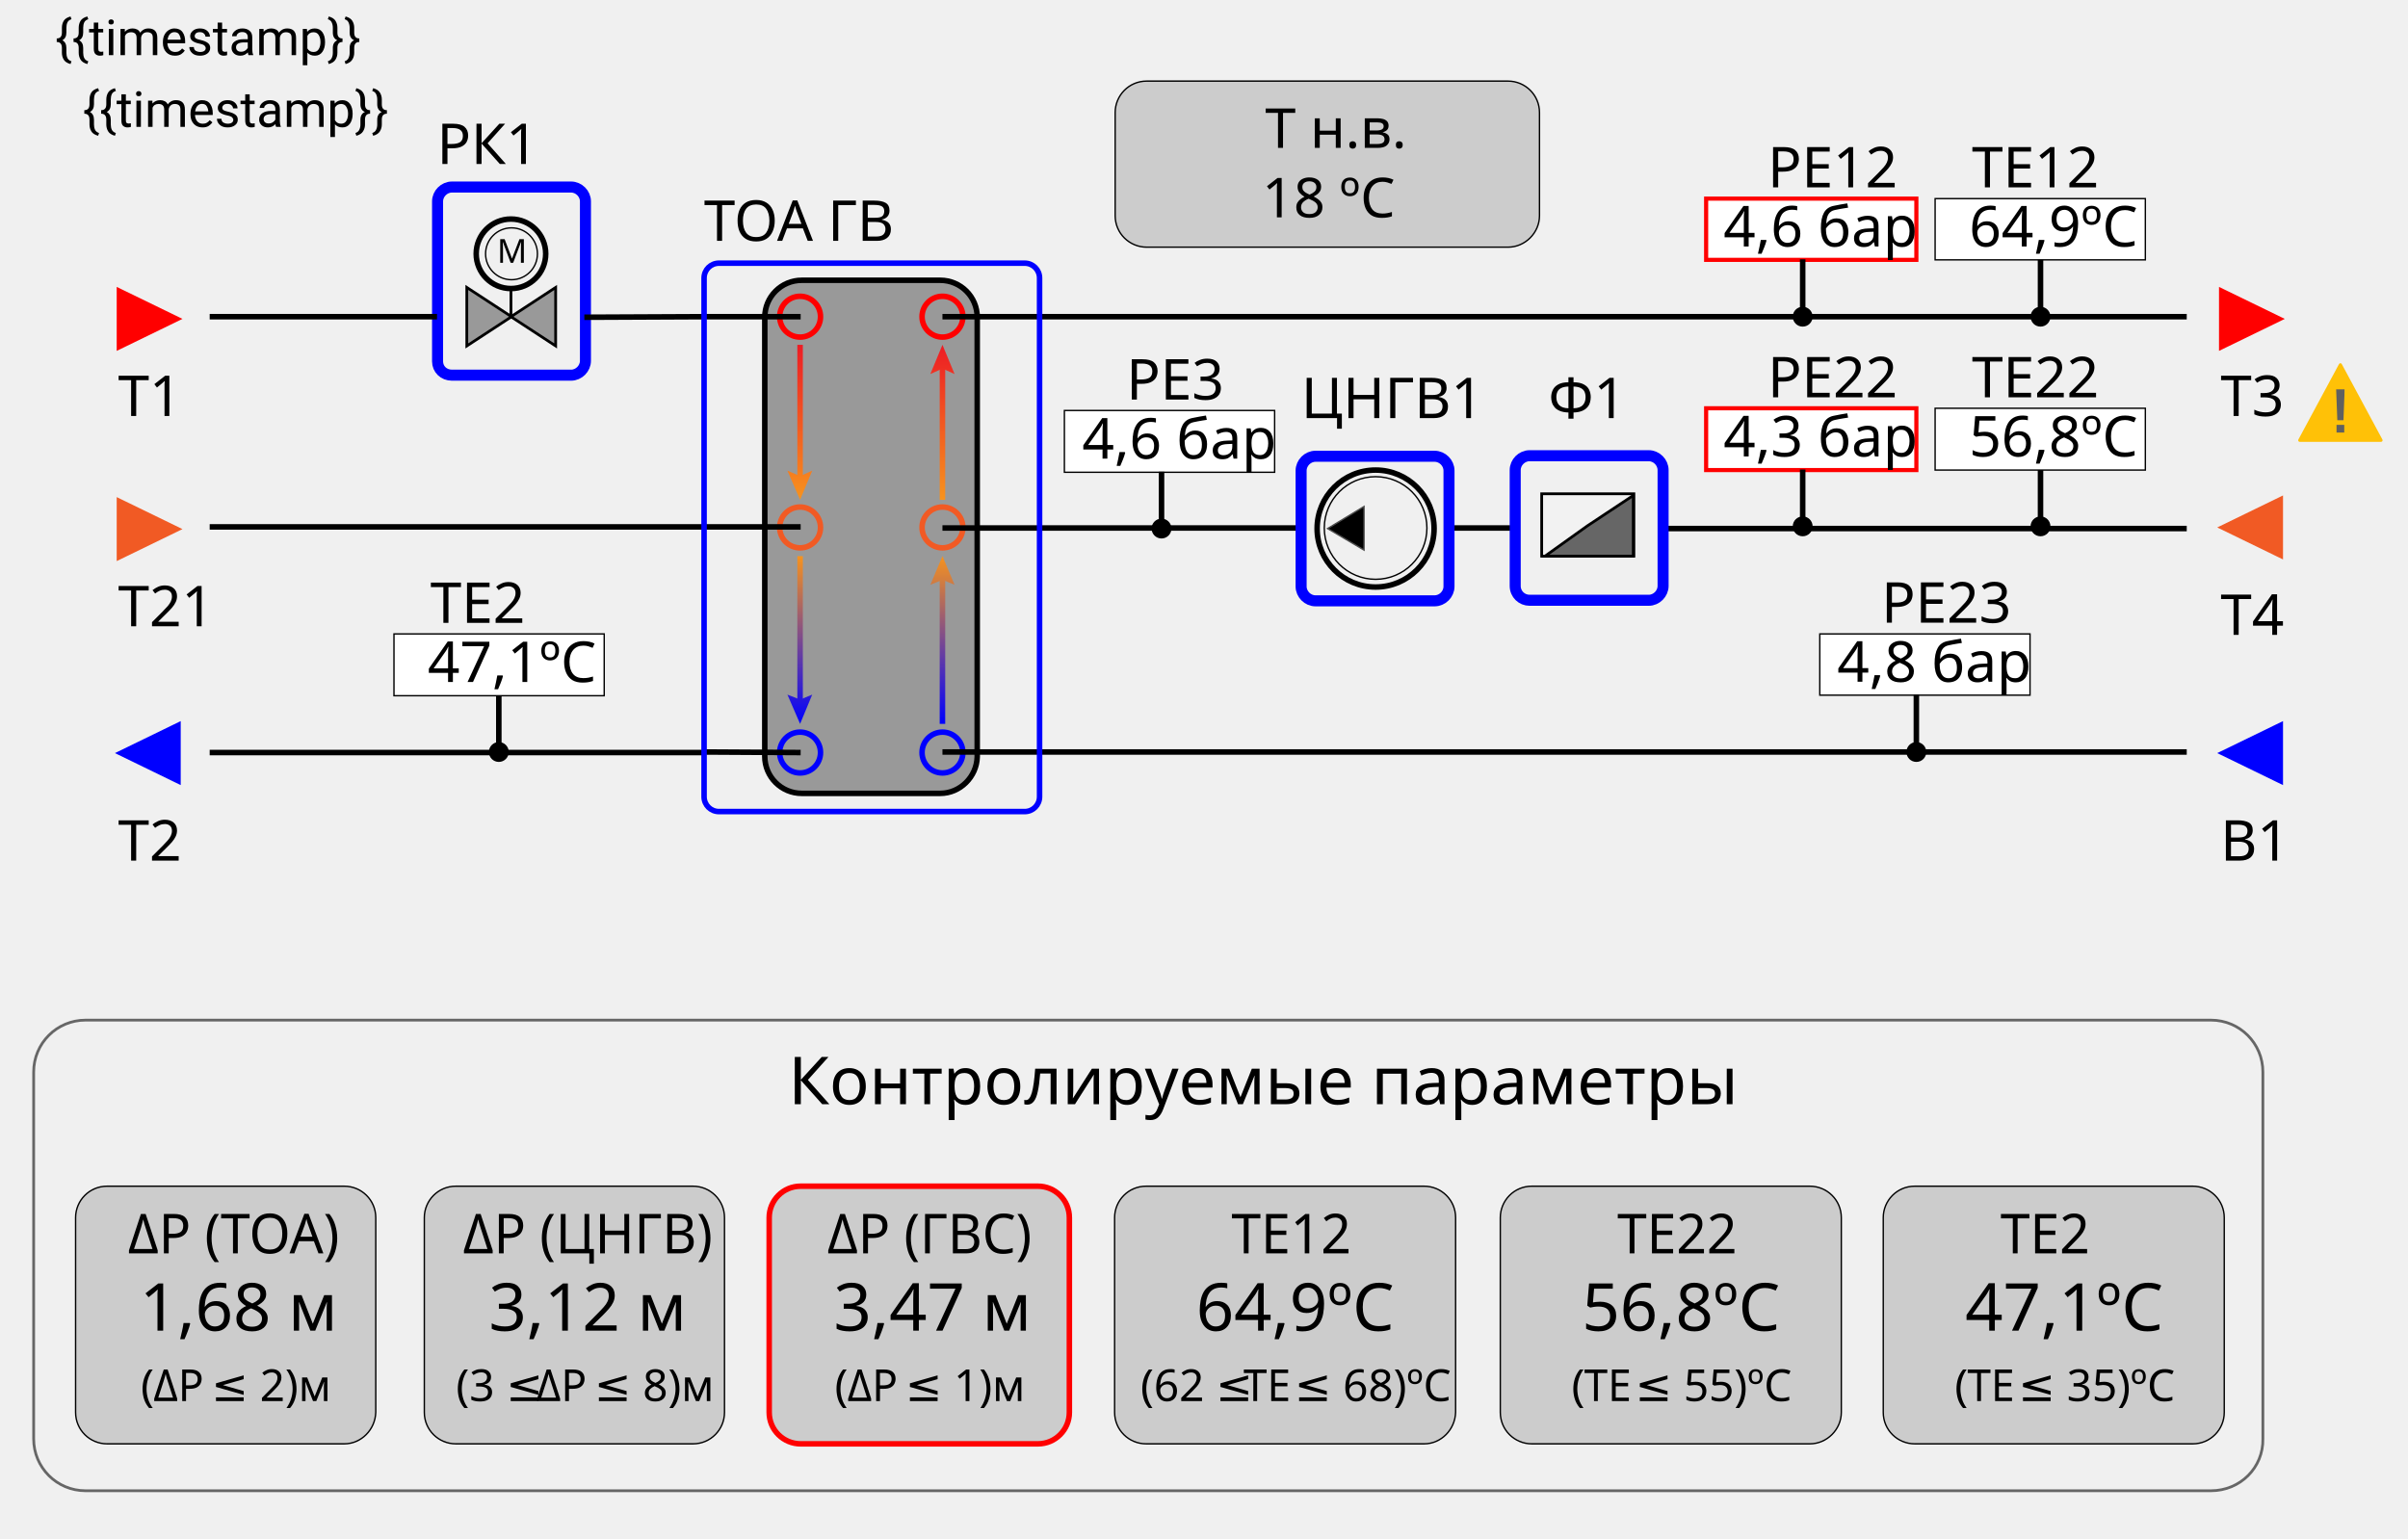
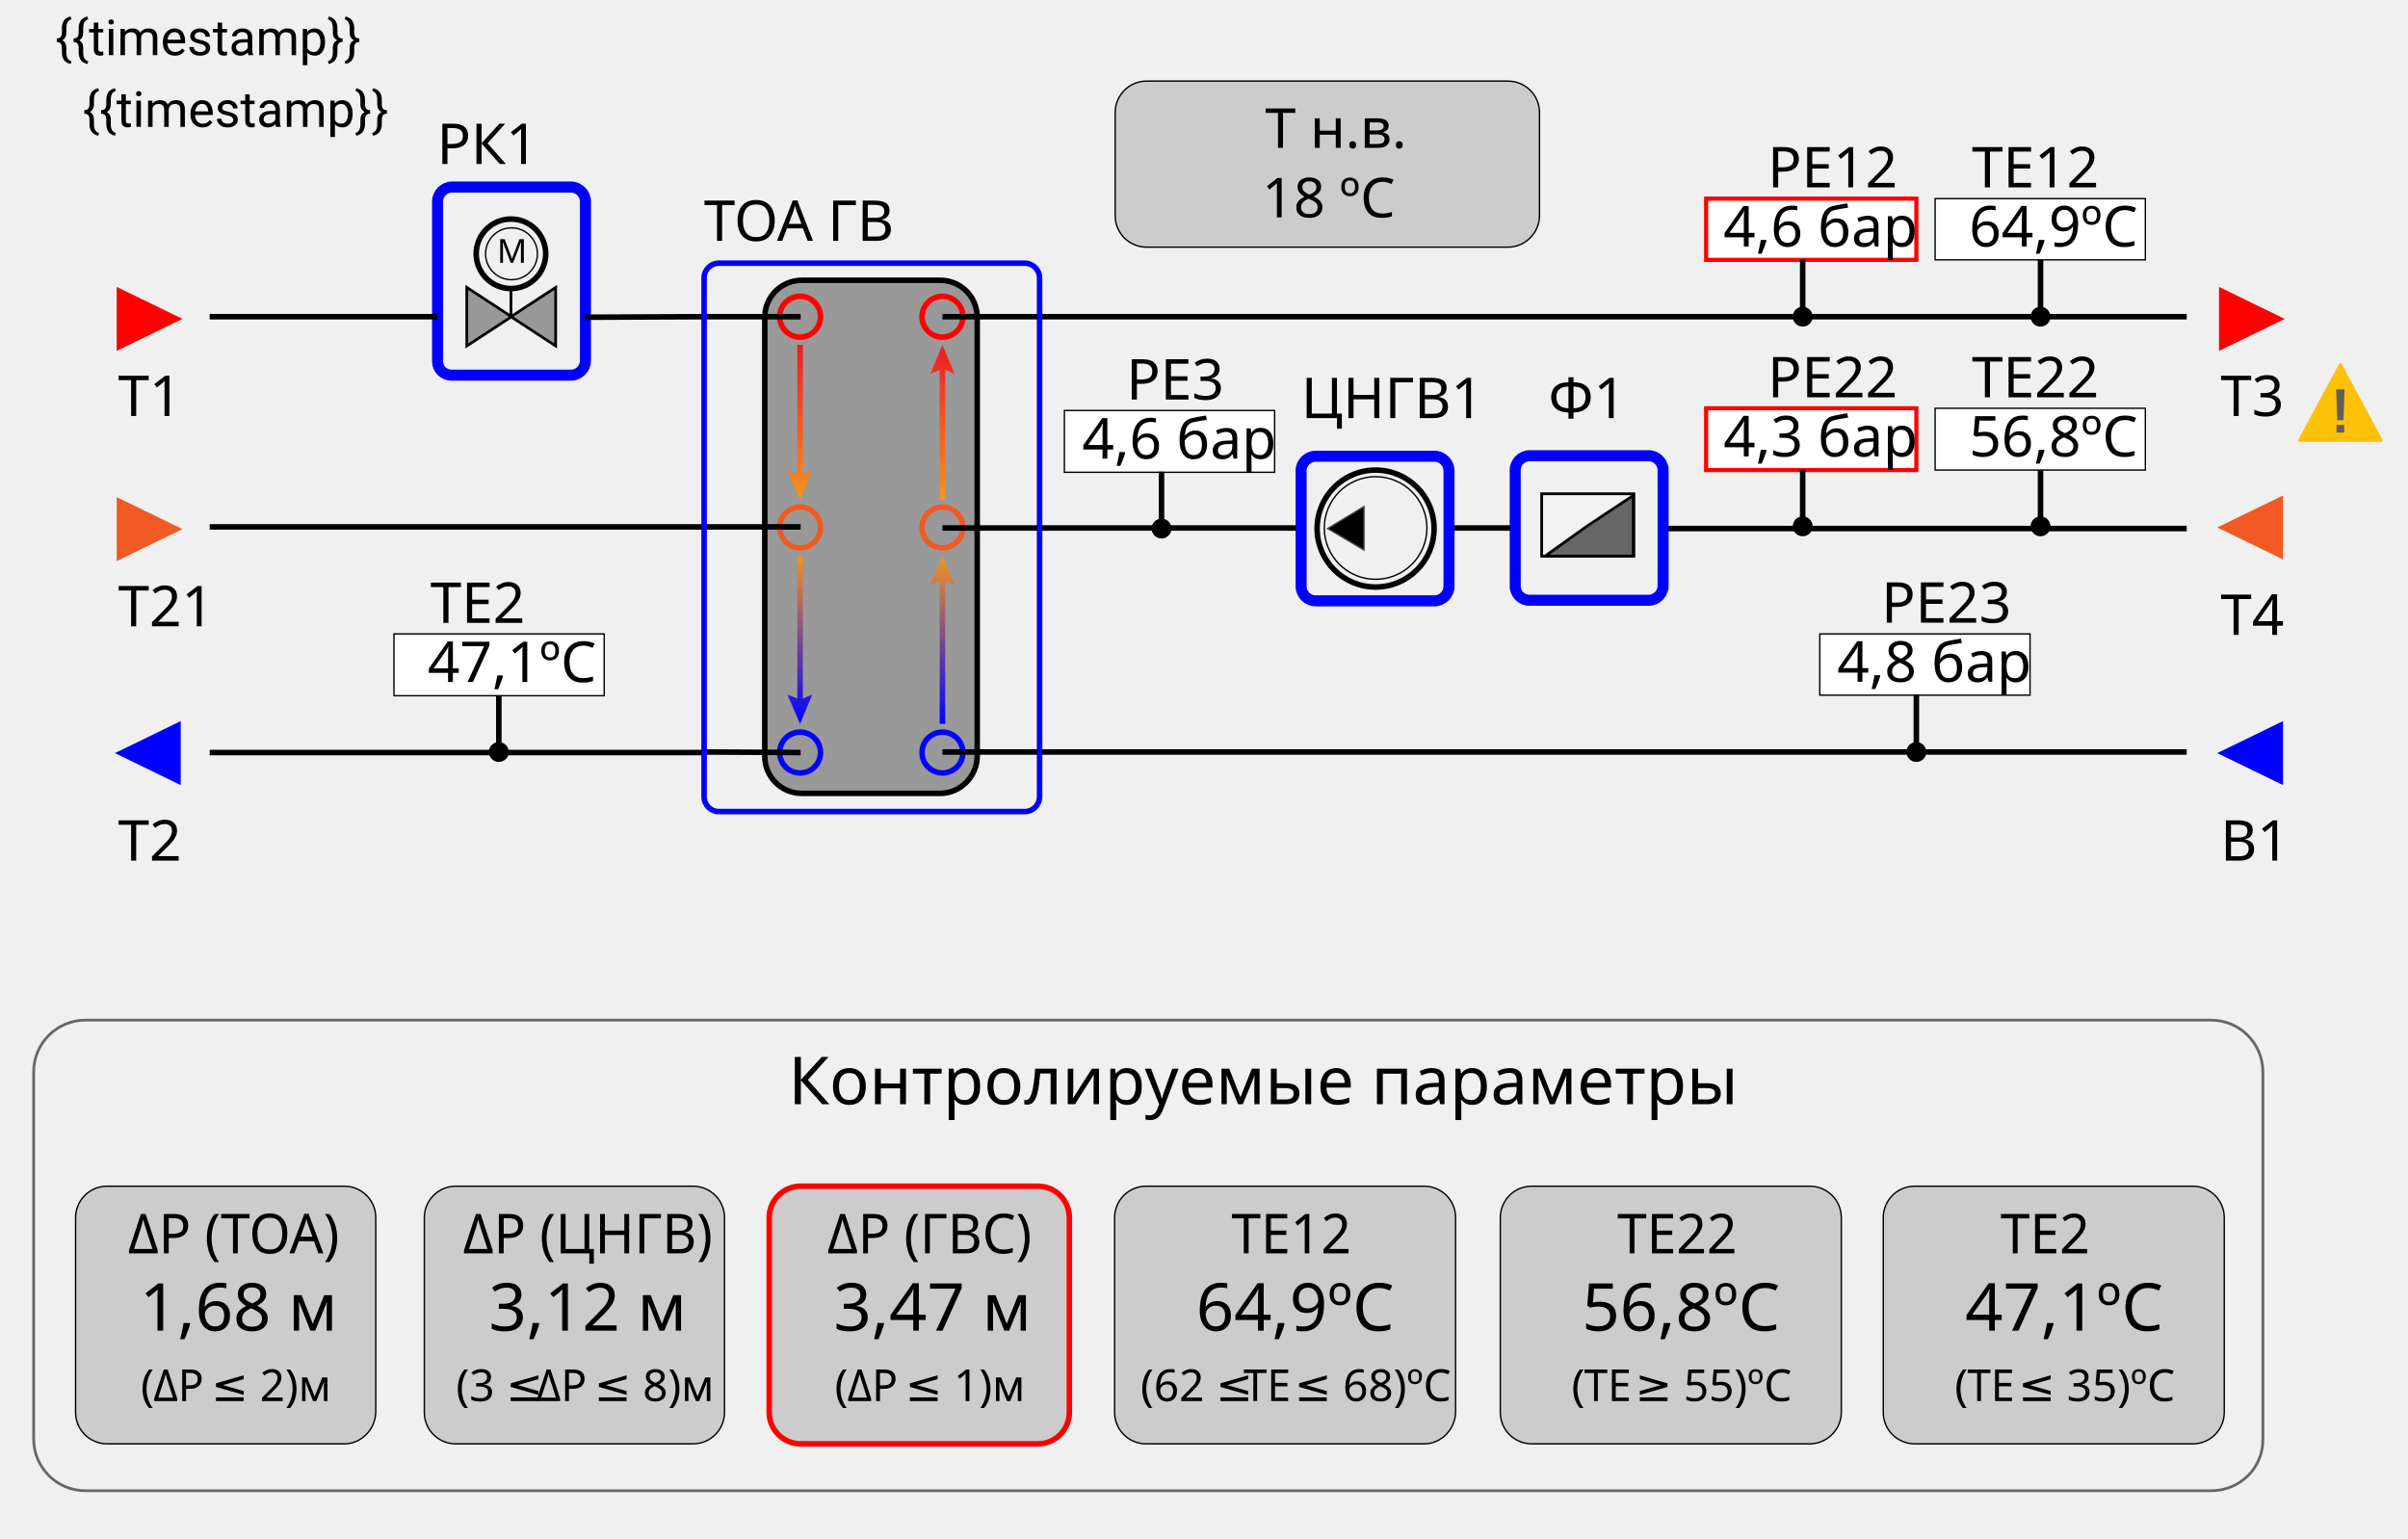
<svg xmlns="http://www.w3.org/2000/svg" version="1.1" id="Layer_1" x="0px" y="0px" viewBox="0 0 436.4 278.8" style="enable-background:new 0 0 436.4 278.8;" xml:space="preserve">
  <defs>
    <g id="emergencyIcon">
      <rect style="fill:#606060;" width="2" height="10" transform="translate(8, 5)" />
      <path style="fill:#FFC107;cursor:pointer" transform="scale(0.035)" d="M479 447.77 268.43 56.64a8 8 0 0 0-14.09 0L43.73 447.77a8 8 0 0 0 7.05 11.79H472a8 8 0 0 0 7-11.79zm-197.62-36.29h-40v-40h40zm-4-63.92h-32l-6-160h44z">
			</path>
    </g>
  </defs>
  <g data-section="timestamp">
    <g transform="matrix(1 0 0 1 10 10)" data-state="timestamp" data-state-eval="if(state.isConnected === false) {element.style.fill = 'red'}">
      <text data-state="timestamp" data-state-format="date" style="font-family: Roboto,Helvetica,Arial,sans-serif; font-size:9px;">{{timestamp}}</text>
      <text data-state="timestamp" data-state-format="time" transform="matrix(1 0 0 1 5 13)" style="font-family: Roboto,Helvetica,Arial,sans-serif; font-size:9px;">{{timestamp}}</text>
    </g>
  </g>
  <line style="fill:none;stroke:#000000;stroke-miterlimit:10;" x1="235.8" y1="95.7" x2="188.4" y2="95.7" />
  <line style="fill:none;stroke:#000000;stroke-miterlimit:10;" x1="274.6" y1="95.7" x2="262.4" y2="95.7" />
  <g>
    <circle style="fill:none;stroke:#000000;stroke-miterlimit:10;" cx="249.3" cy="95.8" r="10.6" />
    <circle style="fill:none;stroke:#000000;stroke-width:0.25;stroke-miterlimit:10;" cx="249.3" cy="95.7" r="9.3" />
    <polygon style="stroke:#4D4D4D;stroke-width:0.25;stroke-miterlimit:10;" points="240.6,95.8 247.2,91.8 247.2,99.7 240.6,95.8   " />
    <g>
      <path style="fill:none;stroke:#0000FF;stroke-width:2;stroke-miterlimit:10;" d="M235.8,106.3v-21c0-1.4,1.2-2.6,2.6-2.6H260    c1.4,0,2.6,1.2,2.6,2.6v21c0,1.4-1.2,2.6-2.6,2.6h-21.6C237,108.9,235.8,107.7,235.8,106.3z" />
    </g>
  </g>
  <line style="fill:none;stroke:#000000;stroke-miterlimit:10;" x1="396.3" y1="95.8" x2="301.4" y2="95.8" />
  <line style="fill:none;stroke:#000000;stroke-miterlimit:10;" x1="396.3" y1="57.4" x2="188.4" y2="57.4" />
  <g>
    <rect x="279.4" y="89.5" style="fill:#F2F2F2;stroke:#000000;stroke-width:0.5;stroke-miterlimit:10;" width="16.7" height="11.3" />
    <polygon style="fill:#666666;stroke:#000000;stroke-width:0.5;stroke-miterlimit:10;" points="287.7,95.3 296,89.8 296,100.8   280,100.8  " />
    <g>
      <path style="fill:none;stroke:#0000FF;stroke-width:2;stroke-miterlimit:10;" d="M274.6,106.2v-21c0-1.4,1.2-2.6,2.6-2.6h21.6    c1.4,0,2.6,1.2,2.6,2.6v21c0,1.4-1.2,2.6-2.6,2.6h-21.6C275.8,108.8,274.6,107.7,274.6,106.2z" />
    </g>
  </g>
  <text transform="matrix(1 0 0 1 235.8254 75.7822)" style="font-family:'MyriadPro-Regular'; font-size:10.218px;">ЦНГВ1</text>
  <text transform="matrix(1 0 0 1 127.5686 43.6562)" style="font-family:'MyriadPro-Regular'; font-size:10.218px;">ТОА ГВ</text>
  <g>
    <path style="fill:#999999;stroke:#000000;stroke-miterlimit:10;" d="M170.4,143.8h-25.1c-3.7,0-6.7-3-6.7-6.7V57.5   c0-3.7,3-6.7,6.7-6.7h25.1c3.7,0,6.7,3,6.7,6.7v79.7C177,140.8,174,143.8,170.4,143.8z" />
    <circle style="fill:none;stroke:#FF0000;stroke-miterlimit:10;" cx="145" cy="57.4" r="3.7" />
    <circle style="fill:none;stroke:#0000FF;stroke-miterlimit:10;" cx="145" cy="136.4" r="3.7" />
    <circle style="fill:none;stroke:#FF0000;stroke-miterlimit:10;" cx="170.8" cy="57.4" r="3.7" />
    <circle style="fill:none;stroke:#0000FF;stroke-miterlimit:10;" cx="170.8" cy="136.4" r="3.7" />
    <circle style="fill:none;stroke:#F15A24;stroke-miterlimit:10;" cx="145" cy="95.6" r="3.7" />
    <circle style="fill:none;stroke:#F15A24;stroke-miterlimit:10;" cx="170.8" cy="95.6" r="3.7" />
  </g>
  <g>
    <polygon style="fill:#999999;stroke:#000000;stroke-width:0.5;stroke-miterlimit:10;" points="92.6,57.4 100.7,52.1 100.7,62.7   92.6,57.4  " />
    <polygon style="fill:#999999;stroke:#000000;stroke-width:0.5;stroke-miterlimit:10;" points="92.7,57.4 84.6,62.7 84.6,52.1   92.7,57.4  " />
    <g>
      <path style="fill:none;stroke:#0000FF;stroke-width:2;stroke-miterlimit:10;" d="M79.3,65.5V36.5c0-1.4,1.2-2.6,2.6-2.6h21.6    c1.4,0,2.6,1.2,2.6,2.6v28.9c0,1.4-1.2,2.6-2.6,2.6H81.9C80.4,68,79.3,66.9,79.3,65.5z" />
    </g>
    <circle style="fill:none;stroke:#000000;stroke-miterlimit:10;" cx="92.6" cy="46" r="6.3" />
    <circle style="fill:none;stroke:#000000;stroke-width:0.25;stroke-miterlimit:10;" cx="92.7" cy="46" r="4.7" />
    <text transform="matrix(1 0 0 1 90.0775 47.6302)" style="font-family:'MyriadPro-Regular'; font-size:6px;">М</text>
    <line style="fill:none;stroke:#000000;stroke-width:0.5;stroke-miterlimit:10;" x1="92.6" y1="57.4" x2="92.6" y2="52.3" />
  </g>
  <text transform="matrix(1 0 0 1 79.1874 29.7244)" style="font-family:'MyriadPro-Regular'; font-size:10.218px;">РК1</text>
  <line style="fill:none;stroke:#000000;stroke-miterlimit:10;" x1="79.2" y1="57.4" x2="38" y2="57.4" />
  <use href="#emergencyIcon" transform="translate(415, 64)" />
  <polygon style="fill:#FF0000;stroke:#FF0000;stroke-width:0.5;stroke-miterlimit:10;" points="413.5,57.8 402.4,63.2 402.4,52.4  413.5,57.8 " />
  <polygon style="fill:#F15A24;stroke:#F15A24;stroke-width:0.5;stroke-miterlimit:10;" points="402.4,95.6 413.5,90.2 413.5,101  402.4,95.6 " />
  <text transform="matrix(1 0 0 1 402.4151 75.395)" style="font-family:'MyriadPro-Regular'; font-size:10.218px;">Т3</text>
  <polygon style="fill:#FF0000;stroke:#FF0000;stroke-width:0.5;stroke-miterlimit:10;" points="32.5,57.8 21.4,63.2 21.4,52.4  32.5,57.8 " />
  <text transform="matrix(1 0 0 1 21.3864 75.395)" style="font-family:'MyriadPro-Regular'; font-size:10.218px;">Т1</text>
  <text transform="matrix(1 0 0 1 402.4142 115.0646)" style="font-family:'MyriadPro-Regular'; font-size:10.218px;">Т4</text>
  <polygon style="fill:#0000FF;stroke:#0000FF;stroke-width:0.5;stroke-miterlimit:10;" points="402.4,136.5 413.5,131.1 413.5,141.9  402.4,136.5 " />
  <text transform="matrix(1 0 0 1 402.4142 155.9816)" style="font-family:'MyriadPro-Regular'; font-size:10.218px;">В1</text>
  <polygon style="fill:#0000FF;stroke:#0000FF;stroke-width:0.5;stroke-miterlimit:10;" points="21.4,136.5 32.5,131.1 32.5,141.9  21.4,136.5 " />
  <text transform="matrix(1 0 0 1 21.3858 155.9816)" style="font-family:'MyriadPro-Regular'; font-size:10.218px;">T2</text>
-   <g data-section="tempOutNet">
+   <g data-section="tempOutHW">
    <polygon style="fill:#FFFFFF;stroke:#000000;stroke-width:0.25;stroke-miterlimit:10;" points="388.8,85.2 350.8,85.2 350.7,85.2   350.7,74 350.8,74 388.8,74 388.8,74 388.8,85.2  " />
-     <text data-state="tempOutNet" transform="matrix(1 0 0 1 356.8676 82.7244)" style="font-family:'MyriadPro-Regular'; font-size:10.218px;">56,8ºC</text>
+     <text data-state="tempOutHW" transform="matrix(1 0 0 1 356.8676 82.7244)" style="font-family:'MyriadPro-Regular'; font-size:10.218px;">56,8ºC</text>
    <line style="fill:none;stroke:#000000;stroke-miterlimit:10;" x1="369.8" y1="95.4" x2="369.8" y2="85.2" />
    <text transform="matrix(1 0 0 1 357.3446 72.0084)" style="font-family:'MyriadPro-Regular'; font-size:10.218px;">TE22</text>
  </g>
  <g data-section="pressOutNet">
    <polygon style="fill:#FFFFFF;stroke:#FF0000;stroke-width:0.75;stroke-miterlimit:10;" points="347.2,85.2 309.2,85.2 309.2,85.2   309.2,74 309.2,74 347.2,74 347.3,74 347.3,85.2  " />
    <text data-state="pressOutNet" transform="matrix(1 0 0 1 312.3297 82.7246)" style="font-family:'MyriadPro-Regular'; font-size:10.218px;">4,3 бар</text>
    <line style="fill:none;stroke:#000000;stroke-miterlimit:10;" x1="326.7" y1="95.5" x2="326.7" y2="85.1" />
    <text transform="matrix(1 0 0 1 320.3517 72.0087)" style="font-family:'MyriadPro-Regular'; font-size:10.218px;">PE22</text>
  </g>
  <circle style="stroke:#000000;stroke-miterlimit:10;" cx="326.7" cy="95.4" r="1.3" />
  <g>
    <polygon style="fill:#FFFFFF;stroke:#000000;stroke-width:0.25;stroke-miterlimit:10;" points="231,85.6 192.9,85.6 192.9,85.6   192.9,74.4 192.9,74.4 231,74.4 231,74.4 231,85.6  " />
-     <text transform="matrix(1 0 0 1 196.1082 83.1293)" style="font-family:'MyriadPro-Regular'; font-size:10.218px;">4,6 бар</text>
+     <text data-state="pressOutAfterPump" transform="matrix(1 0 0 1 196.1082 83.1293)" style="font-family:'MyriadPro-Regular'; font-size:10.218px;">4,6 бар</text>
    <line style="fill:none;stroke:#000000;stroke-miterlimit:10;" x1="210.5" y1="95.9" x2="210.5" y2="85.5" />
-   </g>
-   <text transform="matrix(1 0 0 1 204.1302 72.4135)" style="font-family:'MyriadPro-Regular'; font-size:10.218px;">PE3</text>
+     <text transform="matrix(1 0 0 1 204.1302 72.4135)" style="font-family:'MyriadPro-Regular'; font-size:10.218px;">PE3</text>
+   </g>
  <circle style="stroke:#000000;stroke-miterlimit:10;" cx="210.5" cy="95.8" r="1.3" />
  <circle style="stroke:#000000;stroke-miterlimit:10;" cx="369.8" cy="95.4" r="1.3" />
  <g data-section="tempInNet">
    <polygon style="fill:#FFFFFF;stroke:#000000;stroke-width:0.25;stroke-miterlimit:10;" points="388.8,47.1 350.8,47.1 350.7,47.1   350.7,36 350.8,36 388.8,36 388.8,36 388.8,47.1  " />
    <text data-state="tempInNet" transform="matrix(1 0 0 1 356.8676 44.6722)" style="font-family:'MyriadPro-Regular'; font-size:10.218px;">64,9ºC</text>
    <line style="fill:none;stroke:#000000;stroke-miterlimit:10;" x1="369.8" y1="57.4" x2="369.8" y2="47.1" />
-   </g>
-   <text transform="matrix(1 0 0 1 357.3446 33.9562)" style="font-family:'MyriadPro-Regular'; font-size:10.218px;">TE12</text>
+     <text transform="matrix(1 0 0 1 357.3446 33.9562)" style="font-family:'MyriadPro-Regular'; font-size:10.218px;">TE12</text>
+   </g>
  <g data-section="pressInNet">
    <polygon style="fill:#FFFFFF;stroke:#FF0000;stroke-width:0.75;stroke-miterlimit:10;" points="347.2,47.1 309.2,47.1 309.2,47.1   309.2,36 309.2,36 347.2,36 347.3,36 347.3,47.1  " />
    <text data-state="pressInNet" transform="matrix(1 0 0 1 312.3297 44.6724)" style="font-family:'MyriadPro-Regular'; font-size:10.218px;">4,6 бар</text>
    <line style="fill:none;stroke:#000000;stroke-miterlimit:10;" x1="326.7" y1="57.4" x2="326.7" y2="47" />
-   </g>
-   <text transform="matrix(1 0 0 1 320.3517 33.9566)" style="font-family:'MyriadPro-Regular'; font-size:10.218px;">PE12</text>
+     <text transform="matrix(1 0 0 1 320.3517 33.9566)" style="font-family:'MyriadPro-Regular'; font-size:10.218px;">PE12</text>
+   </g>
  <circle style="stroke:#000000;stroke-miterlimit:10;" cx="326.7" cy="57.4" r="1.3" />
  <circle style="stroke:#000000;stroke-miterlimit:10;" cx="369.8" cy="57.4" r="1.3" />
  <g>
    <polygon style="fill:#FFFFFF;stroke:#000000;stroke-width:0.25;stroke-miterlimit:10;" points="109.5,126.1 71.4,126.1 71.4,126   71.4,114.9 71.4,114.9 109.5,114.9 109.5,114.9 109.5,126  " />
-     <text transform="matrix(1 0 0 1 77.5 123.6131)" style="font-family:'MyriadPro-Regular'; font-size:10.218px;">47,1ºC</text>
+     <text data-state="tempOutNet" transform="matrix(1 0 0 1 77.5 123.6131)" style="font-family:'MyriadPro-Regular'; font-size:10.218px;">47,1ºC</text>
    <line style="fill:none;stroke:#000000;stroke-miterlimit:10;" x1="90.4" y1="136.3" x2="90.4" y2="126.1" />
-   </g>
-   <text transform="matrix(1 0 0 1 77.9771 112.897)" style="font-family:'MyriadPro-Regular'; font-size:10.218px;">TE2</text>
+     <text transform="matrix(1 0 0 1 77.9771 112.897)" style="font-family:'MyriadPro-Regular'; font-size:10.218px;">TE2</text>
+   </g>
  <circle style="stroke:#000000;stroke-miterlimit:10;" cx="90.4" cy="136.3" r="1.3" />
  <line style="fill:none;stroke:#000000;stroke-miterlimit:10;" x1="396.3" y1="136.3" x2="188.4" y2="136.3" />
  <g>
    <polygon style="fill:#FFFFFF;stroke:#000000;stroke-width:0.25;stroke-miterlimit:10;" points="367.9,126 329.8,126 329.8,126   329.8,114.9 329.8,114.9 367.9,114.9 367.9,114.9 367.9,126  " />
-     <text transform="matrix(1 0 0 1 332.9416 123.5696)" style="font-family:'MyriadPro-Regular'; font-size:10.218px;">4,8 бар</text>
+     <text data-state="pressInCW" transform="matrix(1 0 0 1 332.9416 123.5696)" style="font-family:'MyriadPro-Regular'; font-size:10.218px;">4,8 бар</text>
    <line style="fill:none;stroke:#000000;stroke-miterlimit:10;" x1="347.3" y1="136.3" x2="347.3" y2="125.9" />
-   </g>
-   <text transform="matrix(1 0 0 1 340.9636 112.8538)" style="font-family:'MyriadPro-Regular'; font-size:10.218px;">PE23</text>
+     <text transform="matrix(1 0 0 1 340.9636 112.8538)" style="font-family:'MyriadPro-Regular'; font-size:10.218px;">PE23</text>
+   </g>
  <circle style="stroke:#000000;stroke-miterlimit:10;" cx="347.3" cy="136.3" r="1.3" />
  <g>
    <path style="fill:#CCCCCC;stroke:#000000;stroke-width:0.25;stroke-miterlimit:10;" d="M273.3,44.8h-65.5c-3.1,0-5.7-2.5-5.7-5.7  V20.4c0-3.1,2.5-5.7,5.7-5.7h65.5c3.1,0,5.7,2.5,5.7,5.7v18.7C279,42.2,276.4,44.8,273.3,44.8z" />
    <text transform="matrix(1 0 0 1 229.2842 26.8054)" style="font-family:'MyriadPro-Regular'; font-size:10px;">Т н.в.</text>
    <text data-state="tempOutAir" transform="matrix(1 0 0 1 226.1242 39.395)" style="font-family:'MyriadPro-Regular'; font-size:10px;"> 18 ºC</text>\
	</g>
  <path style="fill:#CCCCCC;stroke:#000000;stroke-width:0.25;stroke-miterlimit:10;" d="M62.4,261.7h-43c-3.1,0-5.7-2.5-5.7-5.7  v-35.3c0-3.1,2.5-5.7,5.7-5.7h43c3.1,0,5.7,2.5,5.7,5.7V256C68,259.1,65.5,261.7,62.4,261.7z" />
  <text transform="matrix(0.9625 0 0 1 23.1781 227.1754)" style="font-family:'MyriadPro-Regular'; font-size:10px;">ΔP (ТОА)</text>
  <text transform="matrix(1 0 0 1 25.3061 241.1879)" style="font-family:'MyriadPro-Regular'; font-size:12px;">1,68 м</text>
  <path style="fill:none;stroke:#666666;stroke-width:0.5;stroke-miterlimit:10;" d="M400.7,270.2H15.5c-5.2,0-9.4-4.2-9.4-9.4v-66.5  c0-5.2,4.2-9.4,9.4-9.4h385.2c5.2,0,9.4,4.2,9.4,9.4v66.5C410.2,266,406,270.2,400.7,270.2z" />
  <text transform="matrix(1 0 0 1 142.8844 200.1409)" style="font-family:'MyriadPro-Regular'; font-size:12px;">Контролируемые параметры</text>
  <line style="fill:none;stroke:#000000;stroke-miterlimit:10;" x1="127.6" y1="57.4" x2="105.9" y2="57.5" />
  <line style="fill:none;stroke:#000000;stroke-miterlimit:10;" x1="127.6" y1="95.5" x2="38" y2="95.5" />
  <polygon style="fill:#F15A24;stroke:#F15A24;stroke-width:0.5;stroke-miterlimit:10;" points="32.5,95.9 21.4,101.3 21.4,90.5  32.5,95.9 " />
  <text transform="matrix(1 0 0 1 21.3864 113.5137)" style="font-family:'MyriadPro-Regular'; font-size:10.218px;">Т21</text>
  <line style="fill:none;stroke:#000000;stroke-miterlimit:10;" x1="170.8" y1="95.7" x2="188.4" y2="95.7" />
  <line style="fill:none;stroke:#000000;stroke-miterlimit:10;" x1="170.8" y1="136.3" x2="188.4" y2="136.3" />
  <line style="fill:none;stroke:#000000;stroke-miterlimit:10;" x1="170.8" y1="57.4" x2="188.4" y2="57.4" />
  <line style="fill:none;stroke:#000000;stroke-miterlimit:10;" x1="127.6" y1="57.4" x2="145.1" y2="57.4" />
  <line style="fill:none;stroke:#000000;stroke-miterlimit:10;" x1="127.6" y1="95.5" x2="145.1" y2="95.5" />
  <line style="fill:none;stroke:#000000;stroke-miterlimit:10;" x1="127.6" y1="136.4" x2="38" y2="136.4" />
  <line style="fill:none;stroke:#000000;stroke-miterlimit:10;" x1="127.6" y1="136.3" x2="145.1" y2="136.4" />
  <text transform="matrix(1 0 0 1 280.604 75.7821)" style="font-family:'MyriadPro-Regular'; font-size:10.218px;">Ф1</text>
  <g>
    <g>
      <linearGradient id="SVGID_1_" gradientUnits="userSpaceOnUse" x1="170.82" y1="131.168" x2="170.82" y2="100.768">
        <stop offset="0" style="stop-color:#0000FF" />
        <stop offset="1" style="stop-color:#F7931E" />
      </linearGradient>
      <line style="fill:none;stroke:url(#SVGID_1_);stroke-miterlimit:10;" x1="170.8" y1="131.2" x2="170.8" y2="104.3" />
      <g>
        <linearGradient id="SVGID_00000003073593200209291440000005478639112698296251_" gradientUnits="userSpaceOnUse" x1="170.82" y1="131.168" x2="170.82" y2="100.768">
          <stop offset="0" style="stop-color:#0000FF" />
          <stop offset="1" style="stop-color:#F7931E" />
        </linearGradient>
        <polygon style="fill:url(#SVGID_00000003073593200209291440000005478639112698296251_);" points="173,106 170.8,105.1 168.6,106     170.8,100.8    " />
      </g>
    </g>
  </g>
  <g>
    <g>
      <linearGradient id="SVGID_00000181073140609169645330000010301978756640400007_" gradientUnits="userSpaceOnUse" x1="170.82" y1="90.595" x2="170.82" y2="62.513">
        <stop offset="0" style="stop-color:#F7931E" />
        <stop offset="1" style="stop-color:#ED1C24" />
      </linearGradient>
      <line style="fill:none;stroke:url(#SVGID_00000181073140609169645330000010301978756640400007_);stroke-miterlimit:10;" x1="170.8" y1="90.6" x2="170.8" y2="66.1" />
      <g>
        <linearGradient id="SVGID_00000121964551502218526500000015389201277508309181_" gradientUnits="userSpaceOnUse" x1="170.82" y1="90.595" x2="170.82" y2="62.513">
          <stop offset="0" style="stop-color:#F7931E" />
          <stop offset="1" style="stop-color:#ED1C24" />
        </linearGradient>
        <polygon style="fill:url(#SVGID_00000121964551502218526500000015389201277508309181_);" points="173,67.8 170.8,66.8     168.6,67.8 170.8,62.5    " />
      </g>
    </g>
  </g>
  <g>
    <g>
      <linearGradient id="SVGID_00000156560013947252714660000017123490611103133109_" gradientUnits="userSpaceOnUse" x1="144.956" y1="131.168" x2="144.956" y2="100.768">
        <stop offset="0" style="stop-color:#0000FF" />
        <stop offset="1" style="stop-color:#F7931E" />
      </linearGradient>
      <line style="fill:none;stroke:url(#SVGID_00000156560013947252714660000017123490611103133109_);stroke-miterlimit:10;" x1="145" y1="127.6" x2="145" y2="100.8" />
      <g>
        <linearGradient id="SVGID_00000032633094524620902720000003798605269548292240_" gradientUnits="userSpaceOnUse" x1="144.956" y1="131.168" x2="144.956" y2="100.768">
          <stop offset="0" style="stop-color:#0000FF" />
          <stop offset="1" style="stop-color:#F7931E" />
        </linearGradient>
        <polygon style="fill:url(#SVGID_00000032633094524620902720000003798605269548292240_);" points="147.2,125.9 145,126.8     142.7,125.9 145,131.2    " />
      </g>
    </g>
  </g>
  <g>
    <g>
      <linearGradient id="SVGID_00000054972982834480912260000012269013910876262571_" gradientUnits="userSpaceOnUse" x1="144.956" y1="90.595" x2="144.956" y2="62.513">
        <stop offset="0" style="stop-color:#F7931E" />
        <stop offset="1" style="stop-color:#ED1C24" />
      </linearGradient>
      <line style="fill:none;stroke:url(#SVGID_00000054972982834480912260000012269013910876262571_);stroke-miterlimit:10;" x1="145" y1="87" x2="145" y2="62.5" />
      <g>
        <linearGradient id="SVGID_00000141431930762282495340000017439940193165611915_" gradientUnits="userSpaceOnUse" x1="144.956" y1="90.595" x2="144.956" y2="62.513">
          <stop offset="0" style="stop-color:#F7931E" />
          <stop offset="1" style="stop-color:#ED1C24" />
        </linearGradient>
        <polygon style="fill:url(#SVGID_00000141431930762282495340000017439940193165611915_);" points="147.2,85.3 145,86.3     142.7,85.3 145,90.6    " />
      </g>
    </g>
  </g>
  <path style="fill:none;stroke:#0000FF;stroke-miterlimit:10;" d="M185.7,147.1h-55.4c-1.5,0-2.7-1.2-2.7-2.7v-94  c0-1.5,1.2-2.7,2.7-2.7h55.4c1.5,0,2.7,1.2,2.7,2.7v94C188.4,145.9,187.2,147.1,185.7,147.1z" />
  <text transform="matrix(1 0 0 1 25.5244 253.9454)" style="font-family:'MyriadPro-Regular'; font-size:8px;">(</text>
  <text transform="matrix(0.9625 0 0 1 27.7964 253.9454)" style="font-family:'MyriadPro-Regular'; font-size:8px;">ΔP </text>
  <text transform="matrix(1 0 0 1 38.2988 253.9454)" style="font-family:'MyriadPro-Regular'; font-size:8px;">≤ 2)м</text>
  <path style="fill:#CCCCCC;stroke:#000000;stroke-width:0.25;stroke-miterlimit:10;" d="M125.6,261.7h-43c-3.1,0-5.7-2.5-5.7-5.7  v-35.3c0-3.1,2.5-5.7,5.7-5.7h43c3.1,0,5.7,2.5,5.7,5.7V256C131.3,259.1,128.8,261.7,125.6,261.7z" />
  <text transform="matrix(0.9625 0 0 1 83.8886 227.1754)" style="font-family:'MyriadPro-Regular'; font-size:10px;">ΔP (ЦНГВ)</text>
  <text transform="matrix(1 0 0 1 88.5717 241.1879)" style="font-family:'MyriadPro-Regular'; font-size:12px;">3,12 м</text>
  <text transform="matrix(1 0 0 1 82.658 253.9454)" style="font-family:'MyriadPro-Regular'; font-size:8px;">(3 ≤ </text>
  <text transform="matrix(0.9625 0 0 1 97.1936 253.9454)" style="font-family:'MyriadPro-Regular'; font-size:8px;">ΔP </text>
  <text transform="matrix(1 0 0 1 107.696 253.9454)" style="font-family:'MyriadPro-Regular'; font-size:8px;">≤ 8)м</text>
  <path style="fill:#CCCCCC;stroke:#FF0000;stroke-miterlimit:10;" d="M188.1,261.7h-43c-3.1,0-5.7-2.5-5.7-5.7v-35.3  c0-3.1,2.5-5.7,5.7-5.7h43c3.1,0,5.7,2.5,5.7,5.7V256C193.8,259.1,191.3,261.7,188.1,261.7z" />
  <text transform="matrix(0.9625 0 0 1 149.9076 227.1754)" style="font-family:'MyriadPro-Regular'; font-size:10px;">ΔP (ГВС)</text>
  <text transform="matrix(1 0 0 1 151.0681 241.1879)" style="font-family:'MyriadPro-Regular'; font-size:12px;">3,47 м</text>
  <text transform="matrix(1 0 0 1 151.2856 253.9454)" style="font-family:'MyriadPro-Regular'; font-size:8px;">(</text>
  <text transform="matrix(0.9625 0 0 1 153.5576 253.9454)" style="font-family:'MyriadPro-Regular'; font-size:8px;">ΔP </text>
  <text transform="matrix(1 0 0 1 164.06 253.9454)" style="font-family:'MyriadPro-Regular'; font-size:8px;">≤ 1)м</text>
  <path style="fill:#CCCCCC;stroke:#000000;stroke-width:0.25;stroke-miterlimit:10;" d="M258.1,261.7h-50.4c-3.1,0-5.7-2.5-5.7-5.7  v-35.3c0-3.1,2.5-5.7,5.7-5.7h50.4c3.1,0,5.7,2.5,5.7,5.7V256C263.7,259.1,261.2,261.7,258.1,261.7z" />
  <text transform="matrix(0.9625 0 0 1 223.1699 227.1754)" style="font-family:'MyriadPro-Regular'; font-size:10px;">TE12</text>
-   <text transform="matrix(1 0 0 1 216.7767 241.1879)" style="font-family:'MyriadPro-Regular'; font-size:12px;">64,9ºC</text>
+   <text data-state="tempInNet" transform="matrix(1 0 0 1 216.7767 241.1879)" style="font-family:'MyriadPro-Regular'; font-size:12px;">64,9ºC</text>
  <text transform="matrix(1 0 0 1 206.7071 253.9454)" style="font-family:'MyriadPro-Regular'; font-size:8px;">(62 ≤ </text>
  <text transform="matrix(0.9625 0 0 1 225.3467 253.9454)" style="font-family:'MyriadPro-Regular'; font-size:8px;">TE </text>
  <text transform="matrix(1 0 0 1 234.5938 253.9454)" style="font-family:'MyriadPro-Regular'; font-size:8px;">≤ 68)ºC</text>
  <path style="fill:#CCCCCC;stroke:#000000;stroke-width:0.25;stroke-miterlimit:10;" d="M328,261.7h-50.4c-3.1,0-5.7-2.5-5.7-5.7  v-35.3c0-3.1,2.5-5.7,5.7-5.7H328c3.1,0,5.7,2.5,5.7,5.7V256C333.7,259.1,331.1,261.7,328,261.7z" />
  <text transform="matrix(0.9625 0 0 1 293.0992 227.1754)" style="font-family:'MyriadPro-Regular'; font-size:10px;">TE22</text>
-   <text transform="matrix(1 0 0 1 286.706 241.1879)" style="font-family:'MyriadPro-Regular'; font-size:12px;">56,8ºC</text>
+   <text data-state="tempOutHW" transform="matrix(1 0 0 1 286.706 241.1879)" style="font-family:'MyriadPro-Regular'; font-size:12px;">56,8ºC</text>
  <text transform="matrix(1 0 0 1 284.82 253.9454)" style="font-family:'MyriadPro-Regular'; font-size:8px;">(</text>
  <text transform="matrix(0.9625 0 0 1 287.0919 253.9454)" style="font-family:'MyriadPro-Regular'; font-size:8px;">TE </text>
-   <text transform="matrix(1 0 0 1 296.339 253.9454)" style="font-family:'MyriadPro-Regular'; font-size:8px;">≤ 55)ºC</text>
+   <text transform="matrix(1 0 0 1 296.339 253.9454)" style="font-family:'MyriadPro-Regular'; font-size:8px;">≥ 55)ºC</text>
  <path style="fill:#CCCCCC;stroke:#000000;stroke-width:0.25;stroke-miterlimit:10;" d="M397.4,261.7H347c-3.1,0-5.7-2.5-5.7-5.7  v-35.3c0-3.1,2.5-5.7,5.7-5.7h50.4c3.1,0,5.7,2.5,5.7,5.7V256C403.1,259.1,400.6,261.7,397.4,261.7z" />
  <text transform="matrix(0.9625 0 0 1 362.5383 227.1754)" style="font-family:'MyriadPro-Regular'; font-size:10px;">TE2</text>
-   <text transform="matrix(1 0 0 1 356.145 241.1879)" style="font-family:'MyriadPro-Regular'; font-size:12px;">47,1ºC</text>
+   <text data-state="tempOutNet" transform="matrix(1 0 0 1 356.145 241.1879)" style="font-family:'MyriadPro-Regular'; font-size:12px;">47,1ºC</text>
  <text transform="matrix(1 0 0 1 354.2595 253.9454)" style="font-family:'MyriadPro-Regular'; font-size:8px;">(</text>
  <text transform="matrix(0.9625 0 0 1 356.5315 253.9454)" style="font-family:'MyriadPro-Regular'; font-size:8px;">TE </text>
  <text transform="matrix(1 0 0 1 365.7786 253.9454)" style="font-family:'MyriadPro-Regular'; font-size:8px;">≤ 35)ºC</text>
</svg>
